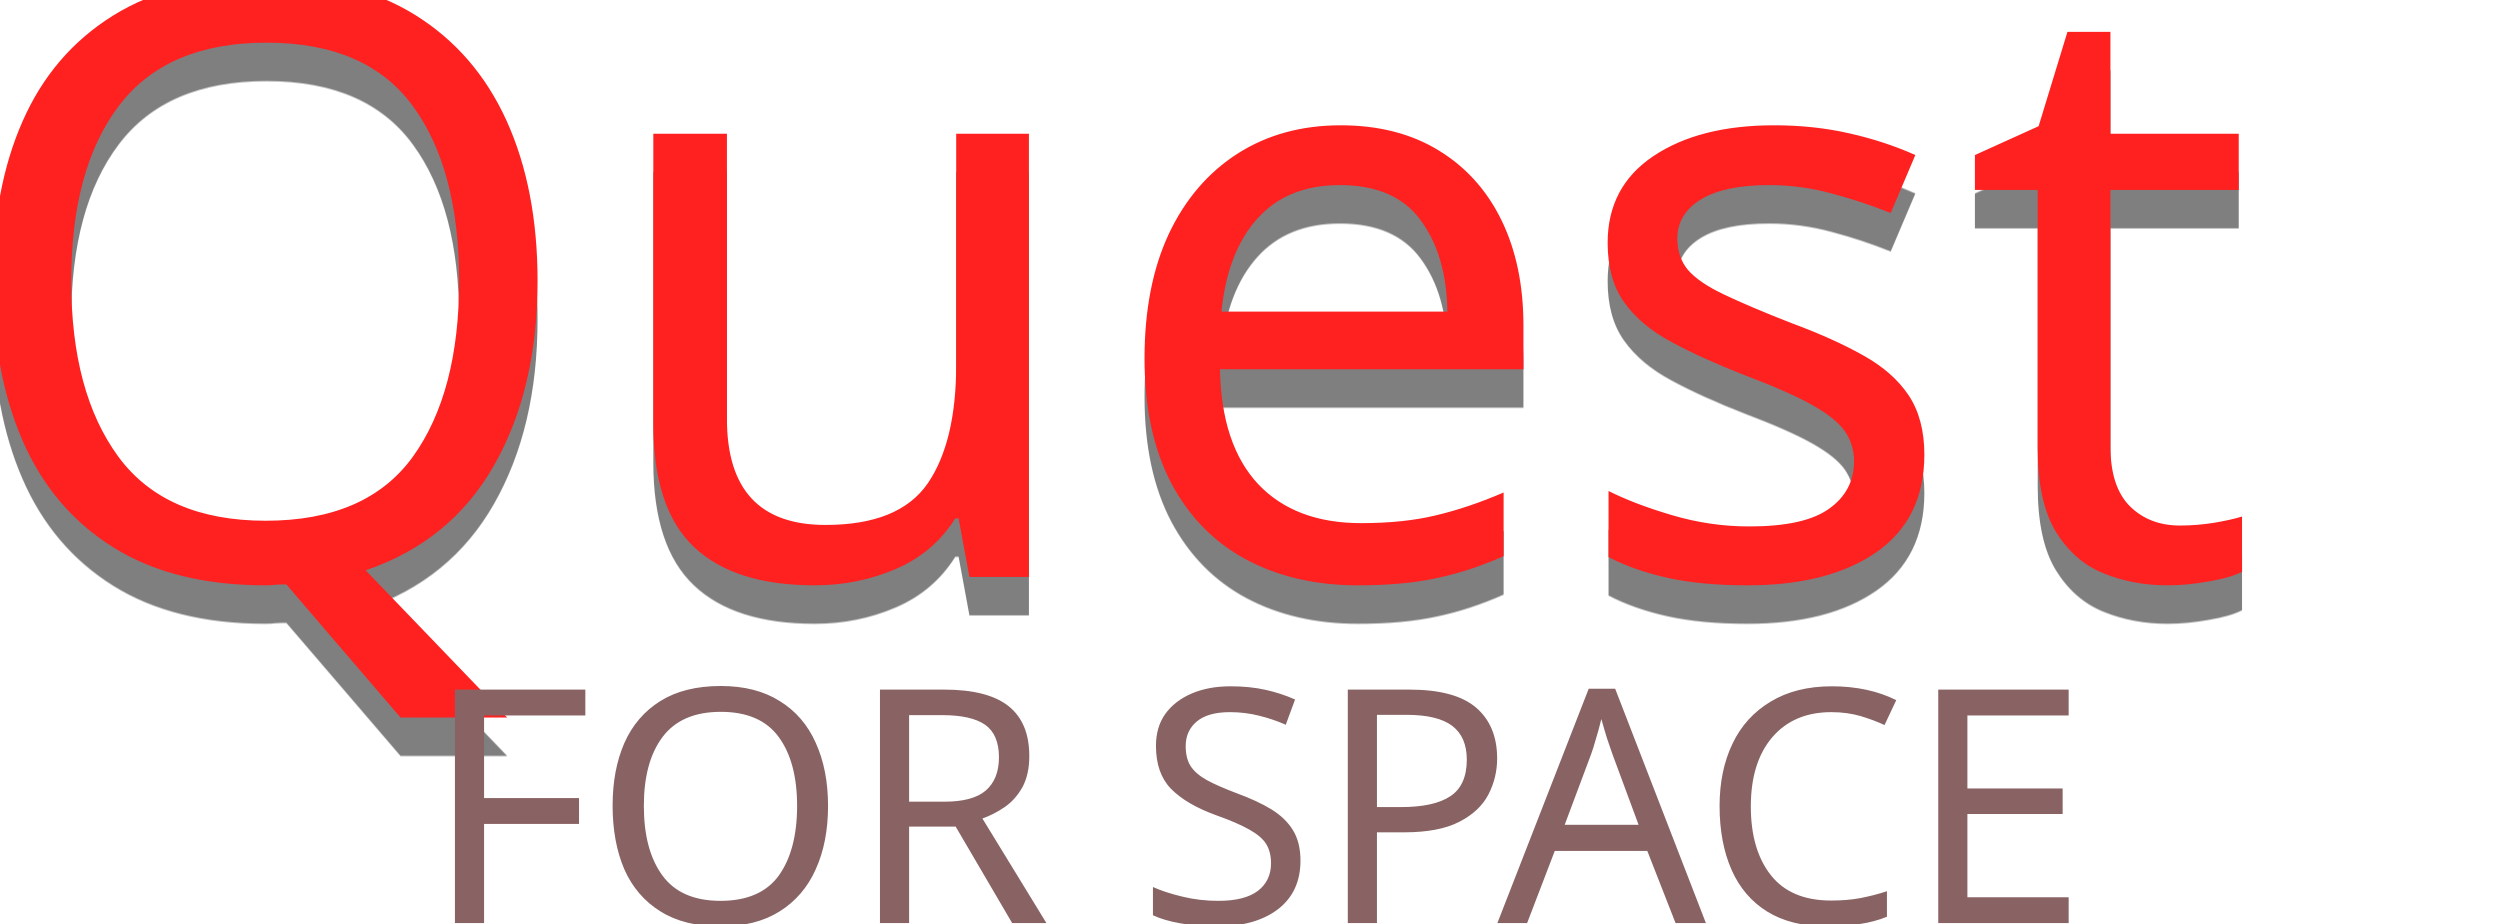
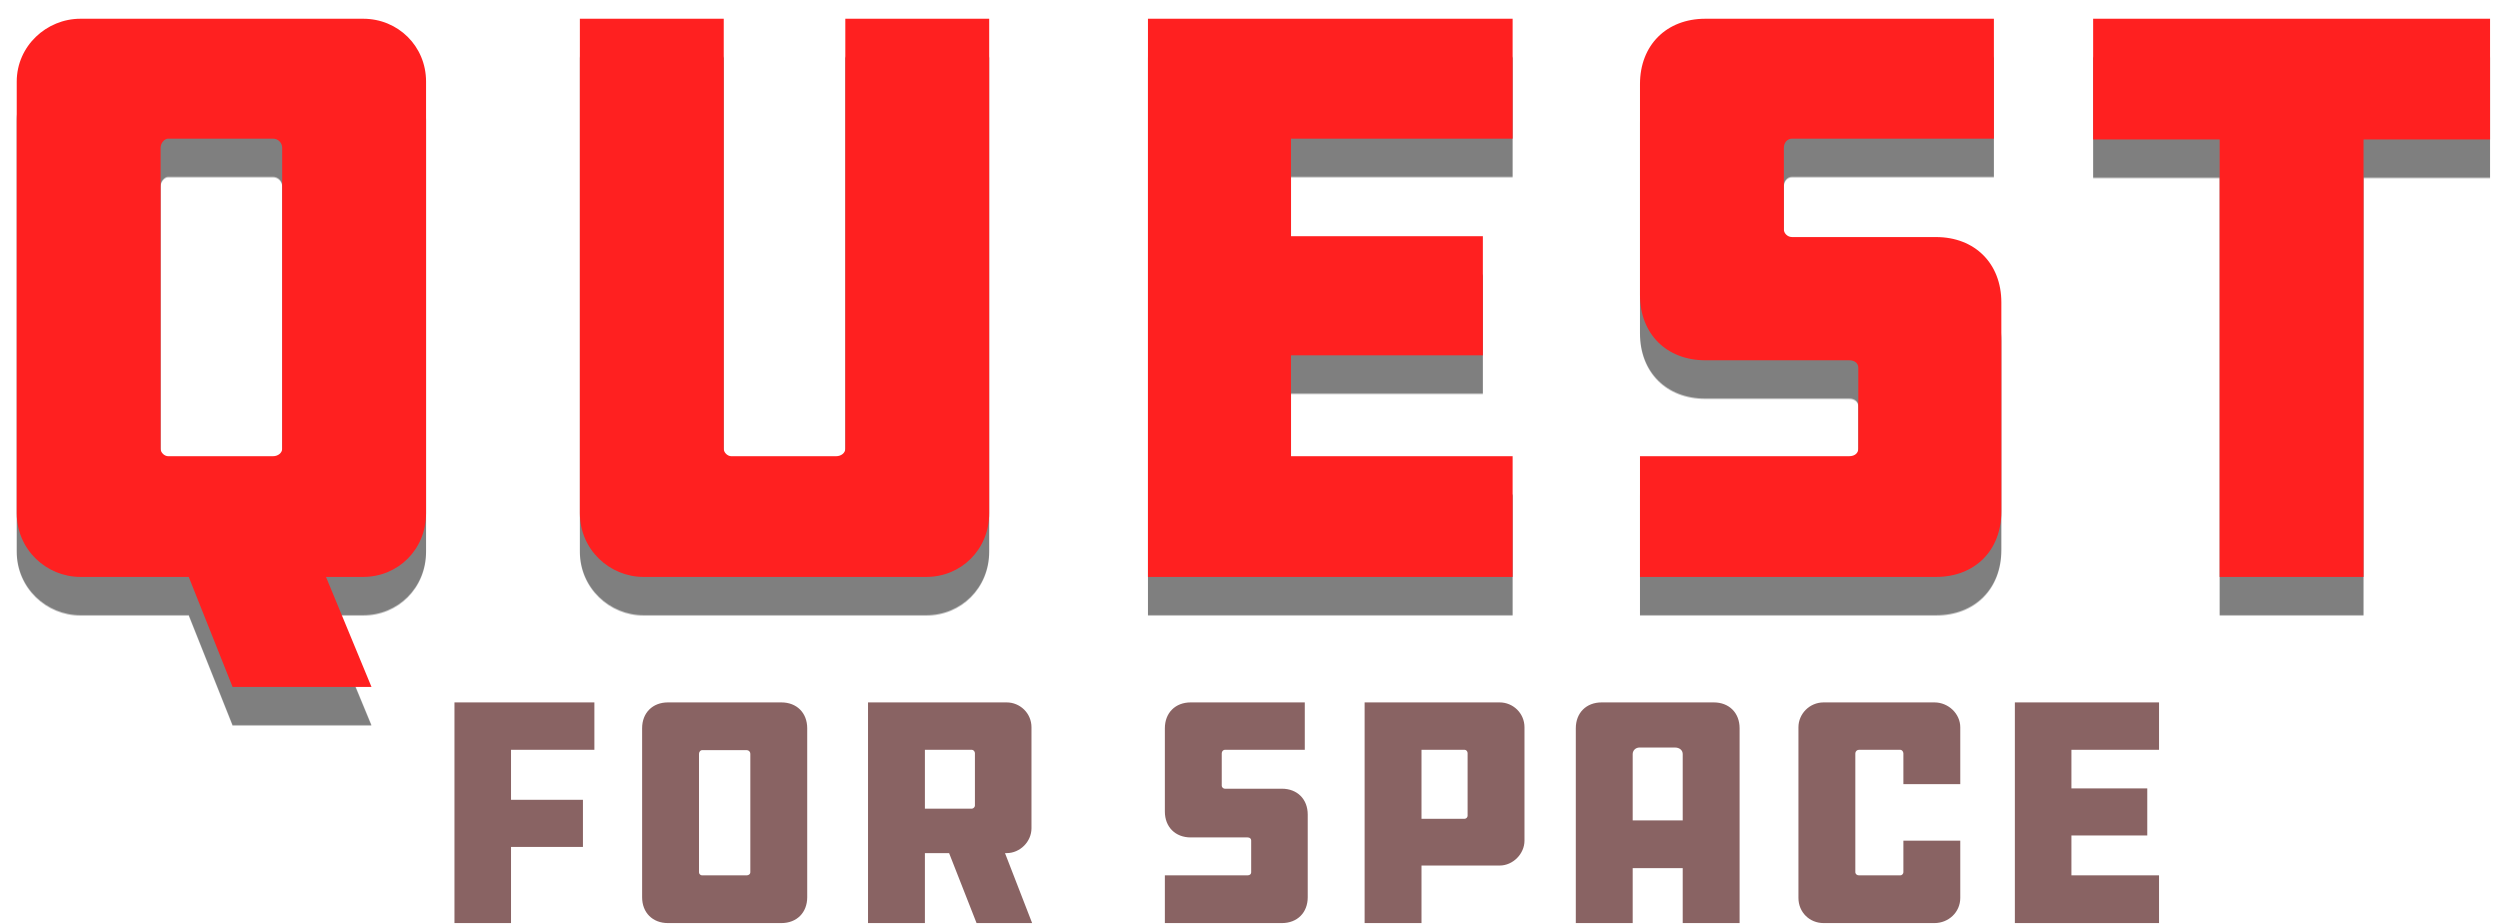
<svg xmlns="http://www.w3.org/2000/svg" xmlns:xlink="http://www.w3.org/1999/xlink" width="130px" height="48px" viewBox="0 0 130 48" version="1.1">
  <defs>
-     <text id="text-1" font-family="DDCHardware-Regular, DDC Hardware" font-size="43" font-weight="normal" fill="#FF2020">
-       <tspan x="0" y="42">Quest</tspan>
-     </text>
-     <filter x="-0.7%" y="-1.8%" width="101.5%" height="107.3%" filterUnits="objectBoundingBox" id="filter-2">
+     <path d="M19.317,35.719 L12.093,35.719 L9.814,30 L4.181,30 C2.418,30 0.87,28.581 0.87,26.689 L0.87,4.243 C0.87,2.394 2.418,0.975 4.181,0.975 L18.887,0.975 C20.693,0.975 22.155,2.394 22.155,4.243 L22.155,26.689 C22.155,28.581 20.693,30 18.887,30 L16.952,30 L19.317,35.719 Z M14.673,23.335 L14.673,7.683 C14.673,7.425 14.458,7.21 14.2,7.21 L8.739,7.21 C8.567,7.21 8.352,7.425 8.352,7.683 L8.352,23.335 C8.352,23.55 8.567,23.722 8.739,23.722 L14.2,23.722 C14.458,23.722 14.673,23.55 14.673,23.335 Z M30.153,0.975 L30.153,26.689 C30.153,28.581 31.701,30 33.464,30 L48.17,30 C49.976,30 51.438,28.581 51.438,26.689 L51.438,0.975 L43.956,0.975 L43.956,23.335 C43.956,23.55 43.741,23.722 43.483,23.722 L38.022,23.722 C37.85,23.722 37.635,23.55 37.635,23.335 L37.635,0.975 L30.153,0.975 Z M59.694,30 L78.657,30 L78.657,23.722 L67.133,23.722 L67.133,18.476 L77.109,18.476 L77.109,12.284 L67.133,12.284 L67.133,7.21 L78.657,7.21 L78.657,0.975 L59.694,0.975 L59.694,30 Z M85.279,30 L100.673,30 C102.694,30 104.07,28.624 104.07,26.603 L104.07,15.724 C104.07,13.703 102.694,12.327 100.673,12.327 L93.191,12.327 C92.933,12.327 92.761,12.112 92.761,11.94 L92.761,7.683 C92.761,7.425 92.933,7.21 93.191,7.21 L103.683,7.21 L103.683,0.975 L88.676,0.975 C86.655,0.975 85.279,2.351 85.279,4.372 L85.279,15.337 C85.279,17.358 86.655,18.734 88.676,18.734 L96.158,18.734 C96.459,18.734 96.631,18.906 96.631,19.121 L96.631,23.335 C96.631,23.55 96.459,23.722 96.158,23.722 L85.279,23.722 L85.279,30 Z M108.843,0.975 L108.843,7.253 L115.422,7.253 L115.422,30 L122.904,30 L122.904,7.253 L129.483,7.253 L129.483,0.975 L108.843,0.975 Z" id="path-1" />
+     <filter x="-0.8%" y="-2.9%" width="101.6%" height="111.5%" filterUnits="objectBoundingBox" id="filter-2">
      <feOffset dx="0" dy="2" in="SourceAlpha" result="shadowOffsetOuter1" />
      <feColorMatrix values="0 0 0 0 0   0 0 0 0 0   0 0 0 0 0  0 0 0 0.5 0" type="matrix" in="shadowOffsetOuter1" />
    </filter>
  </defs>
  <g id="Page-1" stroke="none" stroke-width="1" fill="none" fill-rule="evenodd">
-     <g id="Desktop-HD-Copy" transform="translate(-647, -125)">
-       <g id="Group-4" transform="translate(644, 113)">
-         <g id="Quest" fill-opacity="1" fill="#FF2020">
-           <use filter="url(#filter-2)" xlink:href="#text-1" />
-           <use xlink:href="#text-1" />
+     <g id="Artboard">
+       <g id="Group-4">
+         <g id="Quest">
+           <use fill="black" fill-opacity="1" filter="url(#filter-2)" xlink:href="#path-1" />
+           <use fill="#FF2020" fill-rule="evenodd" xlink:href="#path-1" />
        </g>
-         <text id="FOR-SPACE" font-family="DDCHardware-Regular, DDC Hardware" font-size="17" font-weight="normal" fill="#896363">
-           <tspan x="25" y="60">FOR SPACE</tspan>
-         </text>
+         <path d="M23.632,48 L26.573,48 L26.573,44.039 L30.313,44.039 L30.313,41.591 L26.573,41.591 L26.573,38.99 L30.908,38.99 L30.908,36.525 L23.632,36.525 L23.632,48 Z M34.733,36.525 L40.632,36.525 C41.431,36.525 41.975,37.069 41.975,37.868 L41.975,46.657 C41.975,47.456 41.431,48 40.632,48 L34.733,48 C33.934,48 33.39,47.456 33.39,46.657 L33.39,37.868 C33.39,37.069 33.934,36.525 34.733,36.525 Z M39.017,45.365 L39.017,39.194 C39.017,39.092 38.932,39.007 38.83,39.007 L36.501,39.007 C36.433,39.007 36.348,39.092 36.348,39.194 L36.348,45.365 C36.348,45.45 36.433,45.518 36.501,45.518 L38.83,45.518 C38.932,45.518 39.017,45.45 39.017,45.365 Z M45.137,36.525 L52.345,36.525 C53.042,36.525 53.637,37.086 53.637,37.817 L53.637,43.07 C53.637,43.767 53.042,44.362 52.345,44.362 L52.26,44.362 L53.671,48 L50.781,48 L49.353,44.362 L48.095,44.362 L48.095,48 L45.137,48 L45.137,36.525 Z M50.696,41.897 L50.696,39.16 C50.696,39.075 50.611,38.99 50.543,38.99 L48.095,38.99 L48.095,42.05 L50.543,42.05 C50.611,42.05 50.696,41.965 50.696,41.897 Z M60.573,48 L66.659,48 C67.458,48 68.002,47.456 68.002,46.657 L68.002,42.356 C68.002,41.557 67.458,41.013 66.659,41.013 L63.701,41.013 C63.599,41.013 63.531,40.928 63.531,40.86 L63.531,39.177 C63.531,39.075 63.599,38.99 63.701,38.99 L67.849,38.99 L67.849,36.525 L61.916,36.525 C61.117,36.525 60.573,37.069 60.573,37.868 L60.573,42.203 C60.573,43.002 61.117,43.546 61.916,43.546 L64.874,43.546 C64.993,43.546 65.061,43.614 65.061,43.699 L65.061,45.365 C65.061,45.45 64.993,45.518 64.874,45.518 L60.573,45.518 L60.573,48 Z M70.96,36.525 L77.981,36.525 C78.678,36.525 79.273,37.086 79.273,37.817 L79.273,43.716 C79.273,44.396 78.678,45.008 77.981,45.008 L73.918,45.008 L73.918,48 L70.96,48 L70.96,36.525 Z M73.918,42.577 L76.162,42.577 C76.247,42.577 76.315,42.492 76.315,42.424 L76.315,39.16 C76.315,39.075 76.247,38.99 76.162,38.99 L73.918,38.99 L73.918,42.577 Z M90.459,37.868 L90.459,48 L87.501,48 L87.501,45.144 L84.9,45.144 L84.9,48 L81.942,48 L81.942,37.868 C81.942,37.069 82.486,36.525 83.285,36.525 L89.116,36.525 C89.915,36.525 90.459,37.069 90.459,37.868 Z M84.9,42.662 L87.501,42.662 L87.501,39.211 C87.501,39.007 87.331,38.871 87.093,38.871 L85.257,38.871 C85.053,38.871 84.9,39.024 84.9,39.211 L84.9,42.662 Z M98.976,43.716 L98.976,45.348 C98.976,45.45 98.891,45.518 98.823,45.518 L96.664,45.518 C96.562,45.518 96.477,45.45 96.477,45.348 L96.477,39.177 C96.477,39.075 96.562,38.99 96.664,38.99 L98.823,38.99 C98.891,38.99 98.976,39.075 98.976,39.177 L98.976,40.775 L101.934,40.775 L101.934,37.817 C101.934,37.12 101.322,36.525 100.591,36.525 L94.828,36.525 C94.097,36.525 93.519,37.12 93.519,37.817 L93.519,46.691 C93.519,47.439 94.097,48 94.828,48 L100.591,48 C101.322,48 101.934,47.439 101.934,46.691 L101.934,43.716 L98.976,43.716 Z M104.773,48 L112.27,48 L112.27,45.518 L107.714,45.518 L107.714,43.444 L111.658,43.444 L111.658,40.996 L107.714,40.996 L107.714,38.99 L112.27,38.99 L112.27,36.525 L104.773,36.525 L104.773,48 Z" id="FOR-SPACE" fill="#896363" />
      </g>
    </g>
  </g>
</svg>
